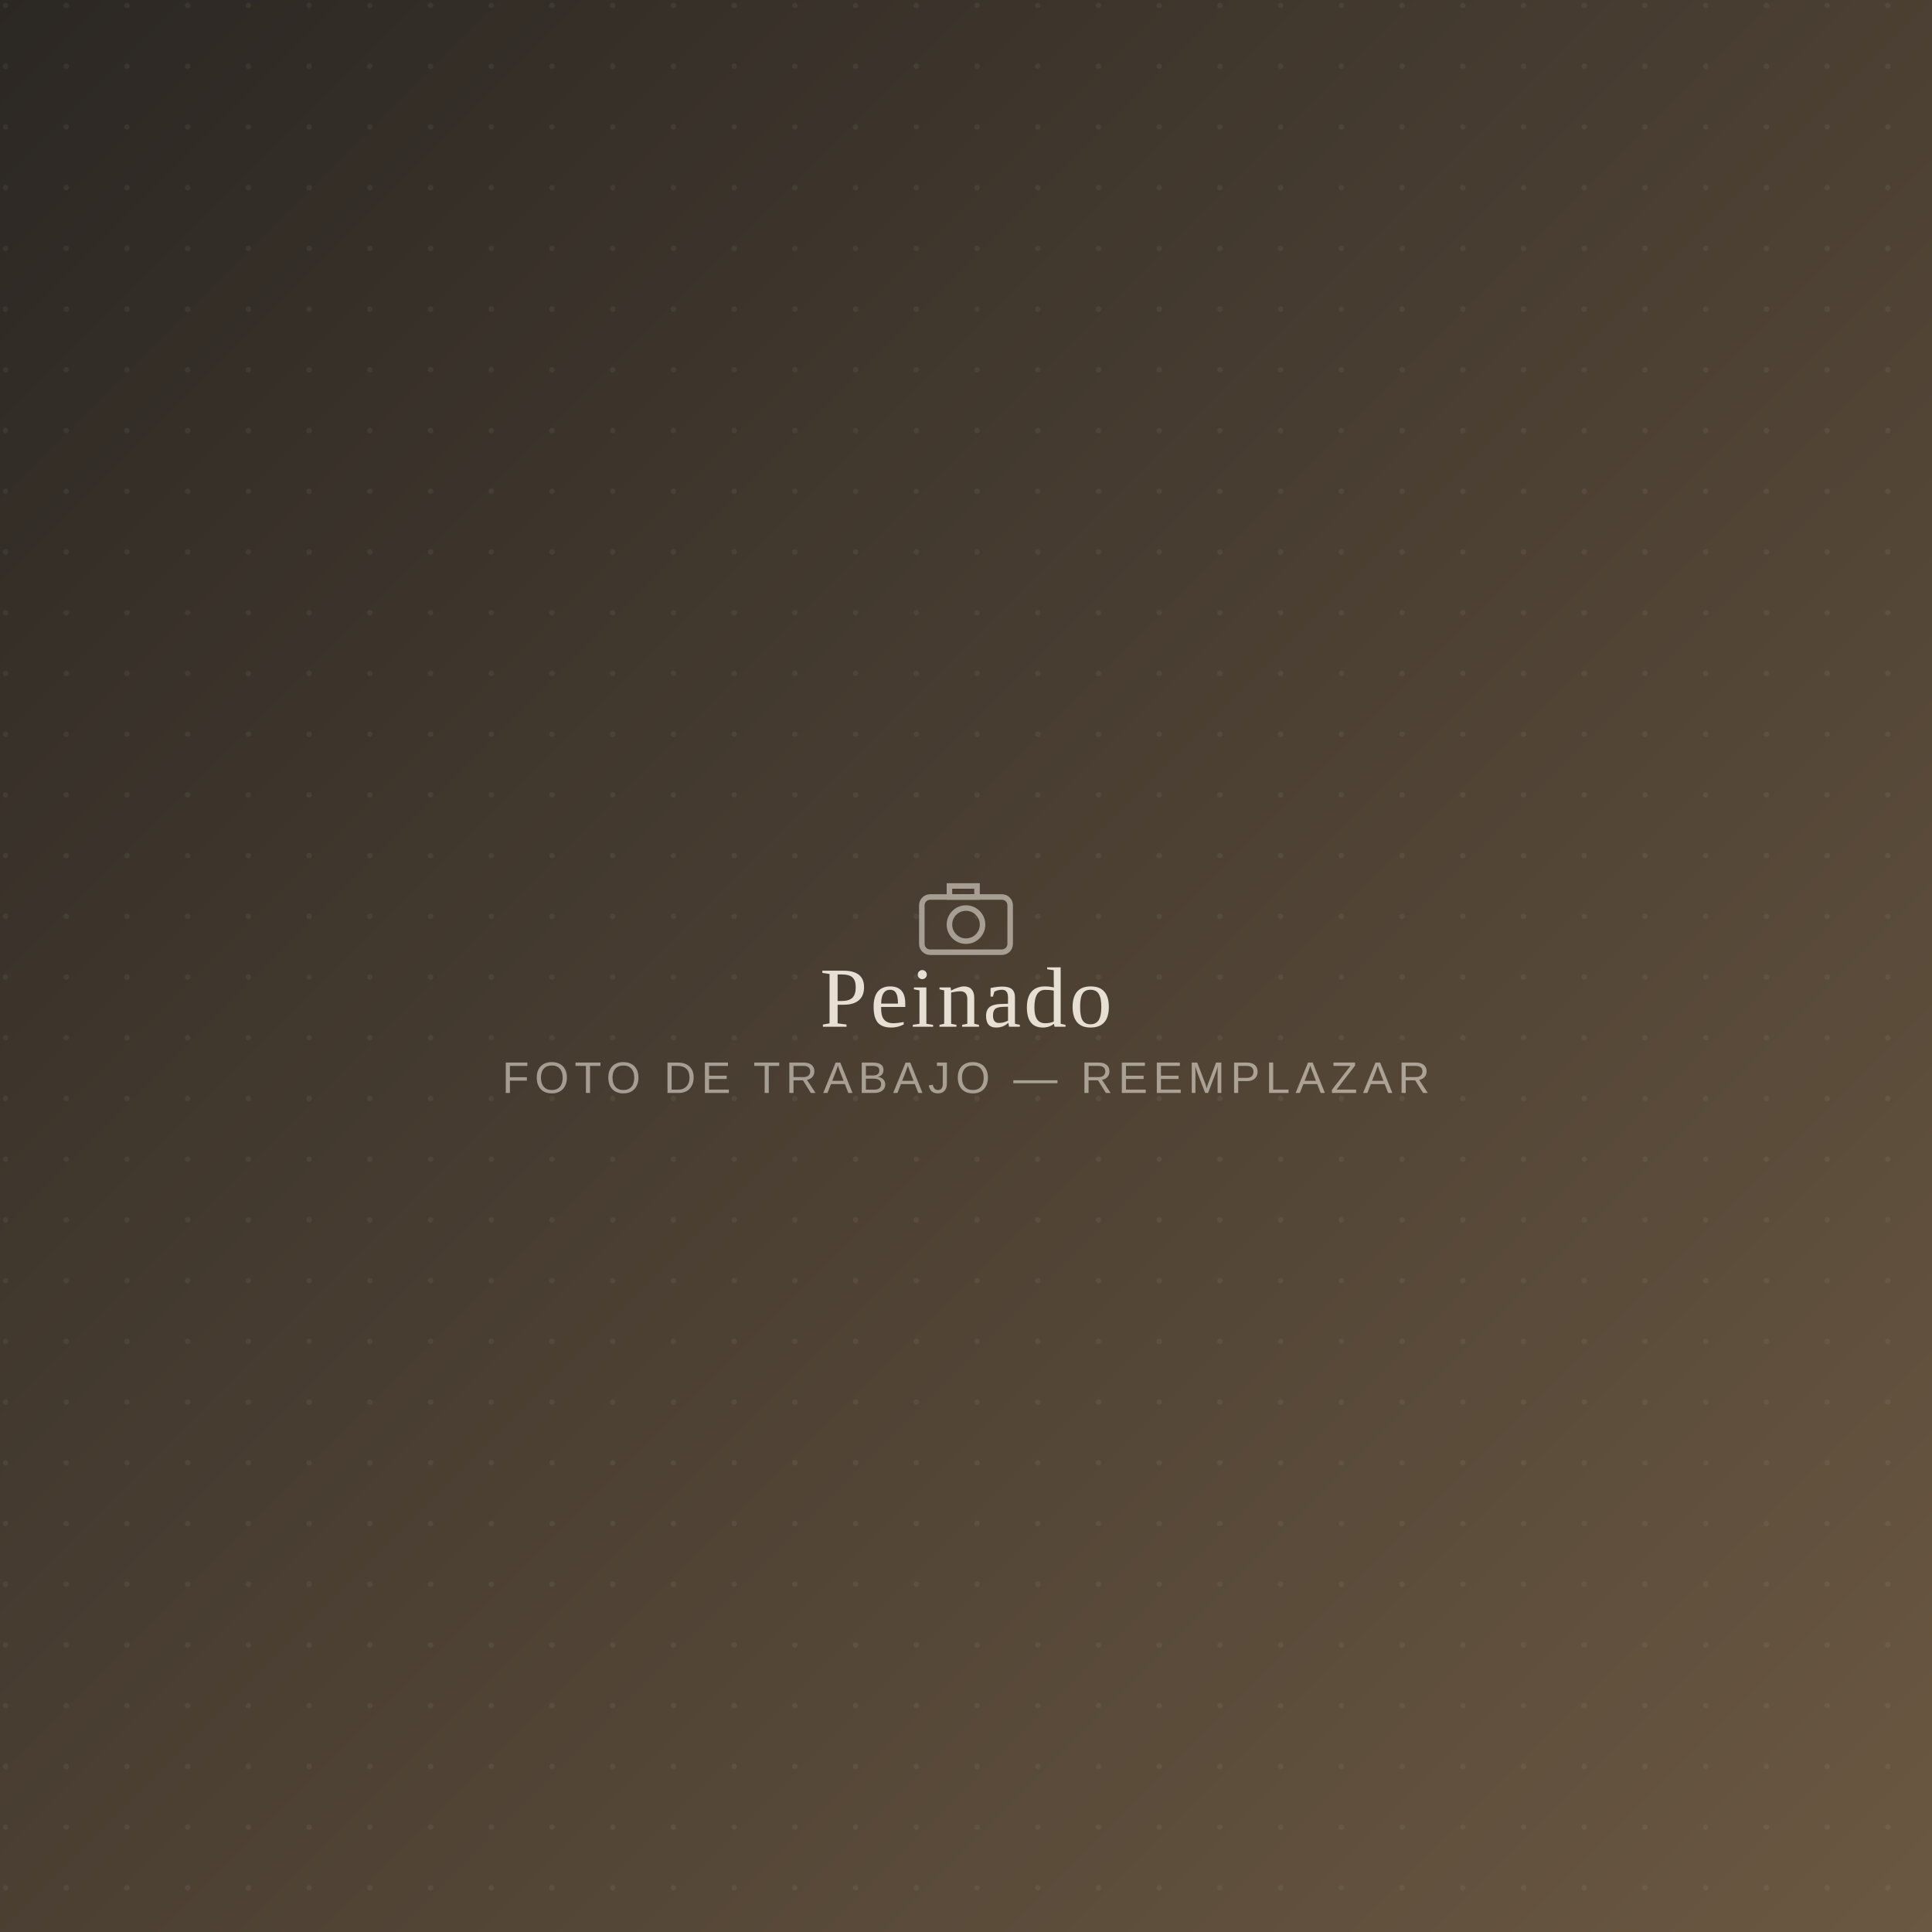
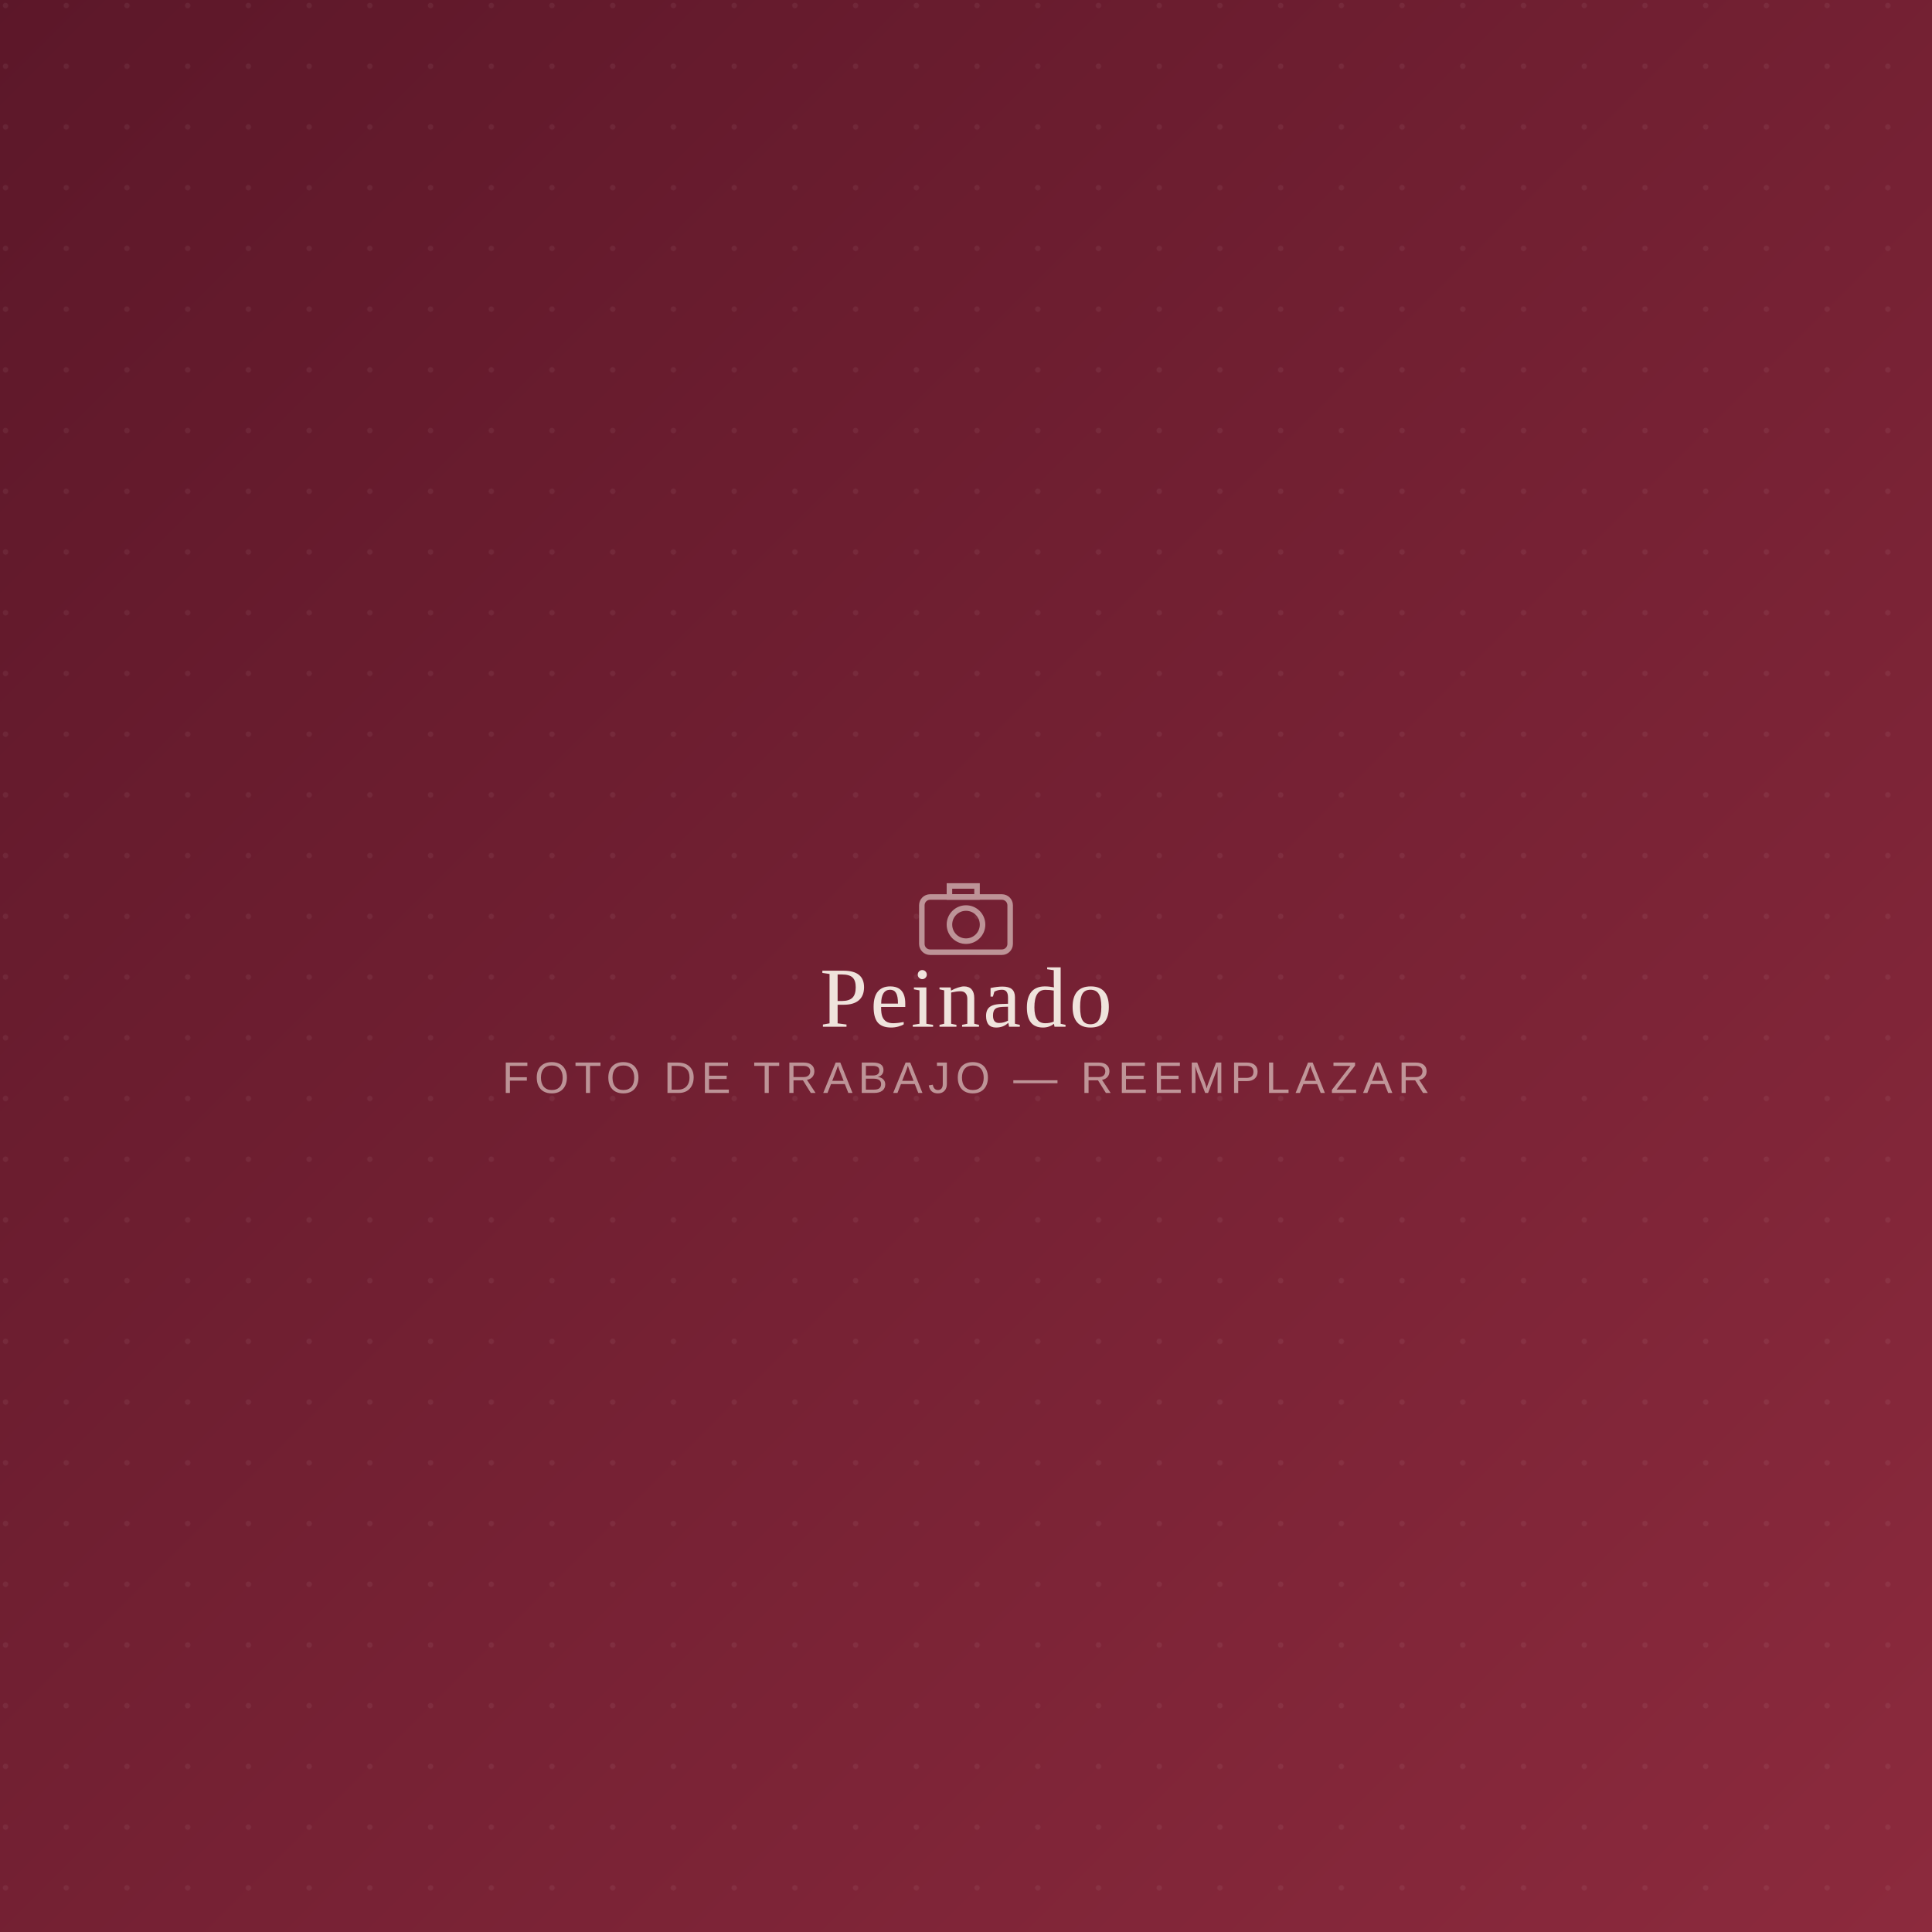
<svg xmlns="http://www.w3.org/2000/svg" width="700" height="700" viewBox="0 0 700 700">
  <defs>
    <linearGradient id="trabajo_4" x1="0%" y1="0%" x2="100%" y2="100%">
-       <stop offset="0%" stop-color="#2b2723" />
-       <stop offset="100%" stop-color="#6b5842" />
+       <stop offset="0%" stop-color="#5c1729" />
+       <stop offset="100%" stop-color="#8c2a3d" />
    </linearGradient>
    <pattern id="trabajo_4_dots" width="22" height="22" patternUnits="userSpaceOnUse">
-       <circle cx="2" cy="2" r="1" fill="#f4ede1" opacity="0.06" />
+       <circle cx="2" cy="2" r="1" fill="#faf3ea" opacity="0.06" />
    </pattern>
  </defs>
  <rect width="700" height="700" fill="url(#trabajo_4)" />
  <rect width="700" height="700" fill="url(#trabajo_4_dots)" />
  <g transform="translate(350.0,332.0)">
-     <g transform="translate(-16,-11)" opacity="0.55" fill="none" stroke="#f4ede1" stroke-width="2">
+     <g transform="translate(-16,-11)" opacity="0.55" fill="none" stroke="#faf3ea" stroke-width="2">
      <rect x="0" y="4" width="32" height="20" rx="3" />
      <circle cx="16" cy="14" r="6" />
      <rect x="10" y="0" width="10" height="4" />
    </g>
  </g>
-   <text x="50%" y="372.0" font-family="Georgia, 'Times New Roman', serif" font-size="31" fill="#f4ede1" text-anchor="middle" opacity="0.92" letter-spacing="1">Peinado</text>
-   <text x="50%" y="396.0" font-family="Arial, Helvetica, sans-serif" font-size="16" fill="#f4ede1" text-anchor="middle" opacity="0.55" letter-spacing="2">FOTO DE TRABAJO — REEMPLAZAR</text>
+   <text x="50%" y="372.0" font-family="Georgia, 'Times New Roman', serif" font-size="31" fill="#faf3ea" text-anchor="middle" opacity="0.92" letter-spacing="1">Peinado</text>
+   <text x="50%" y="396.0" font-family="Arial, Helvetica, sans-serif" font-size="16" fill="#faf3ea" text-anchor="middle" opacity="0.55" letter-spacing="2">FOTO DE TRABAJO — REEMPLAZAR</text>
</svg>
